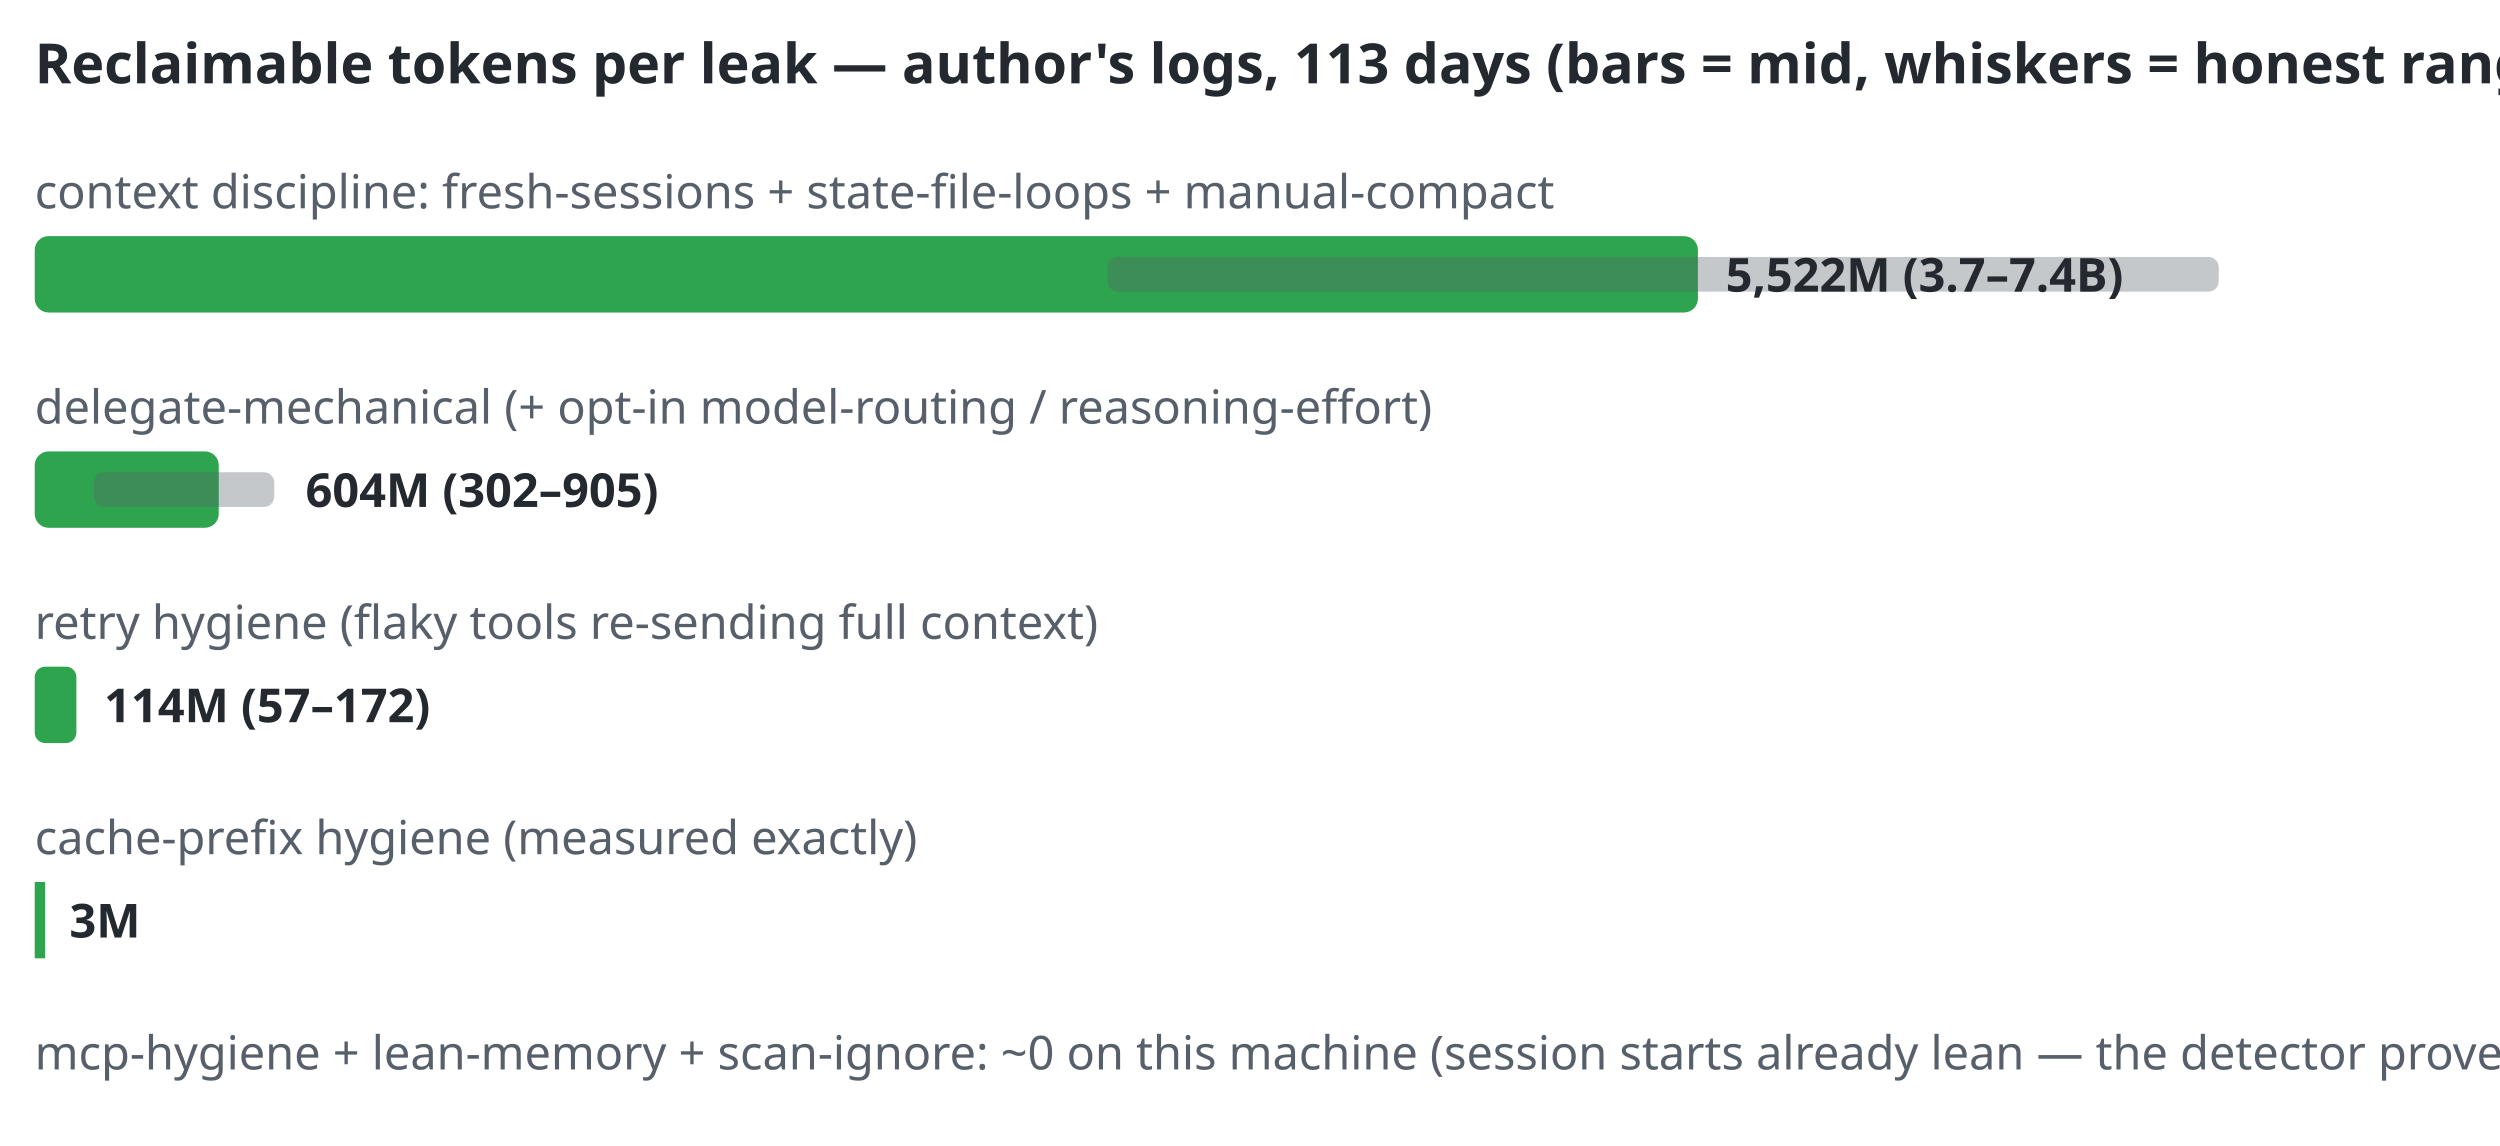
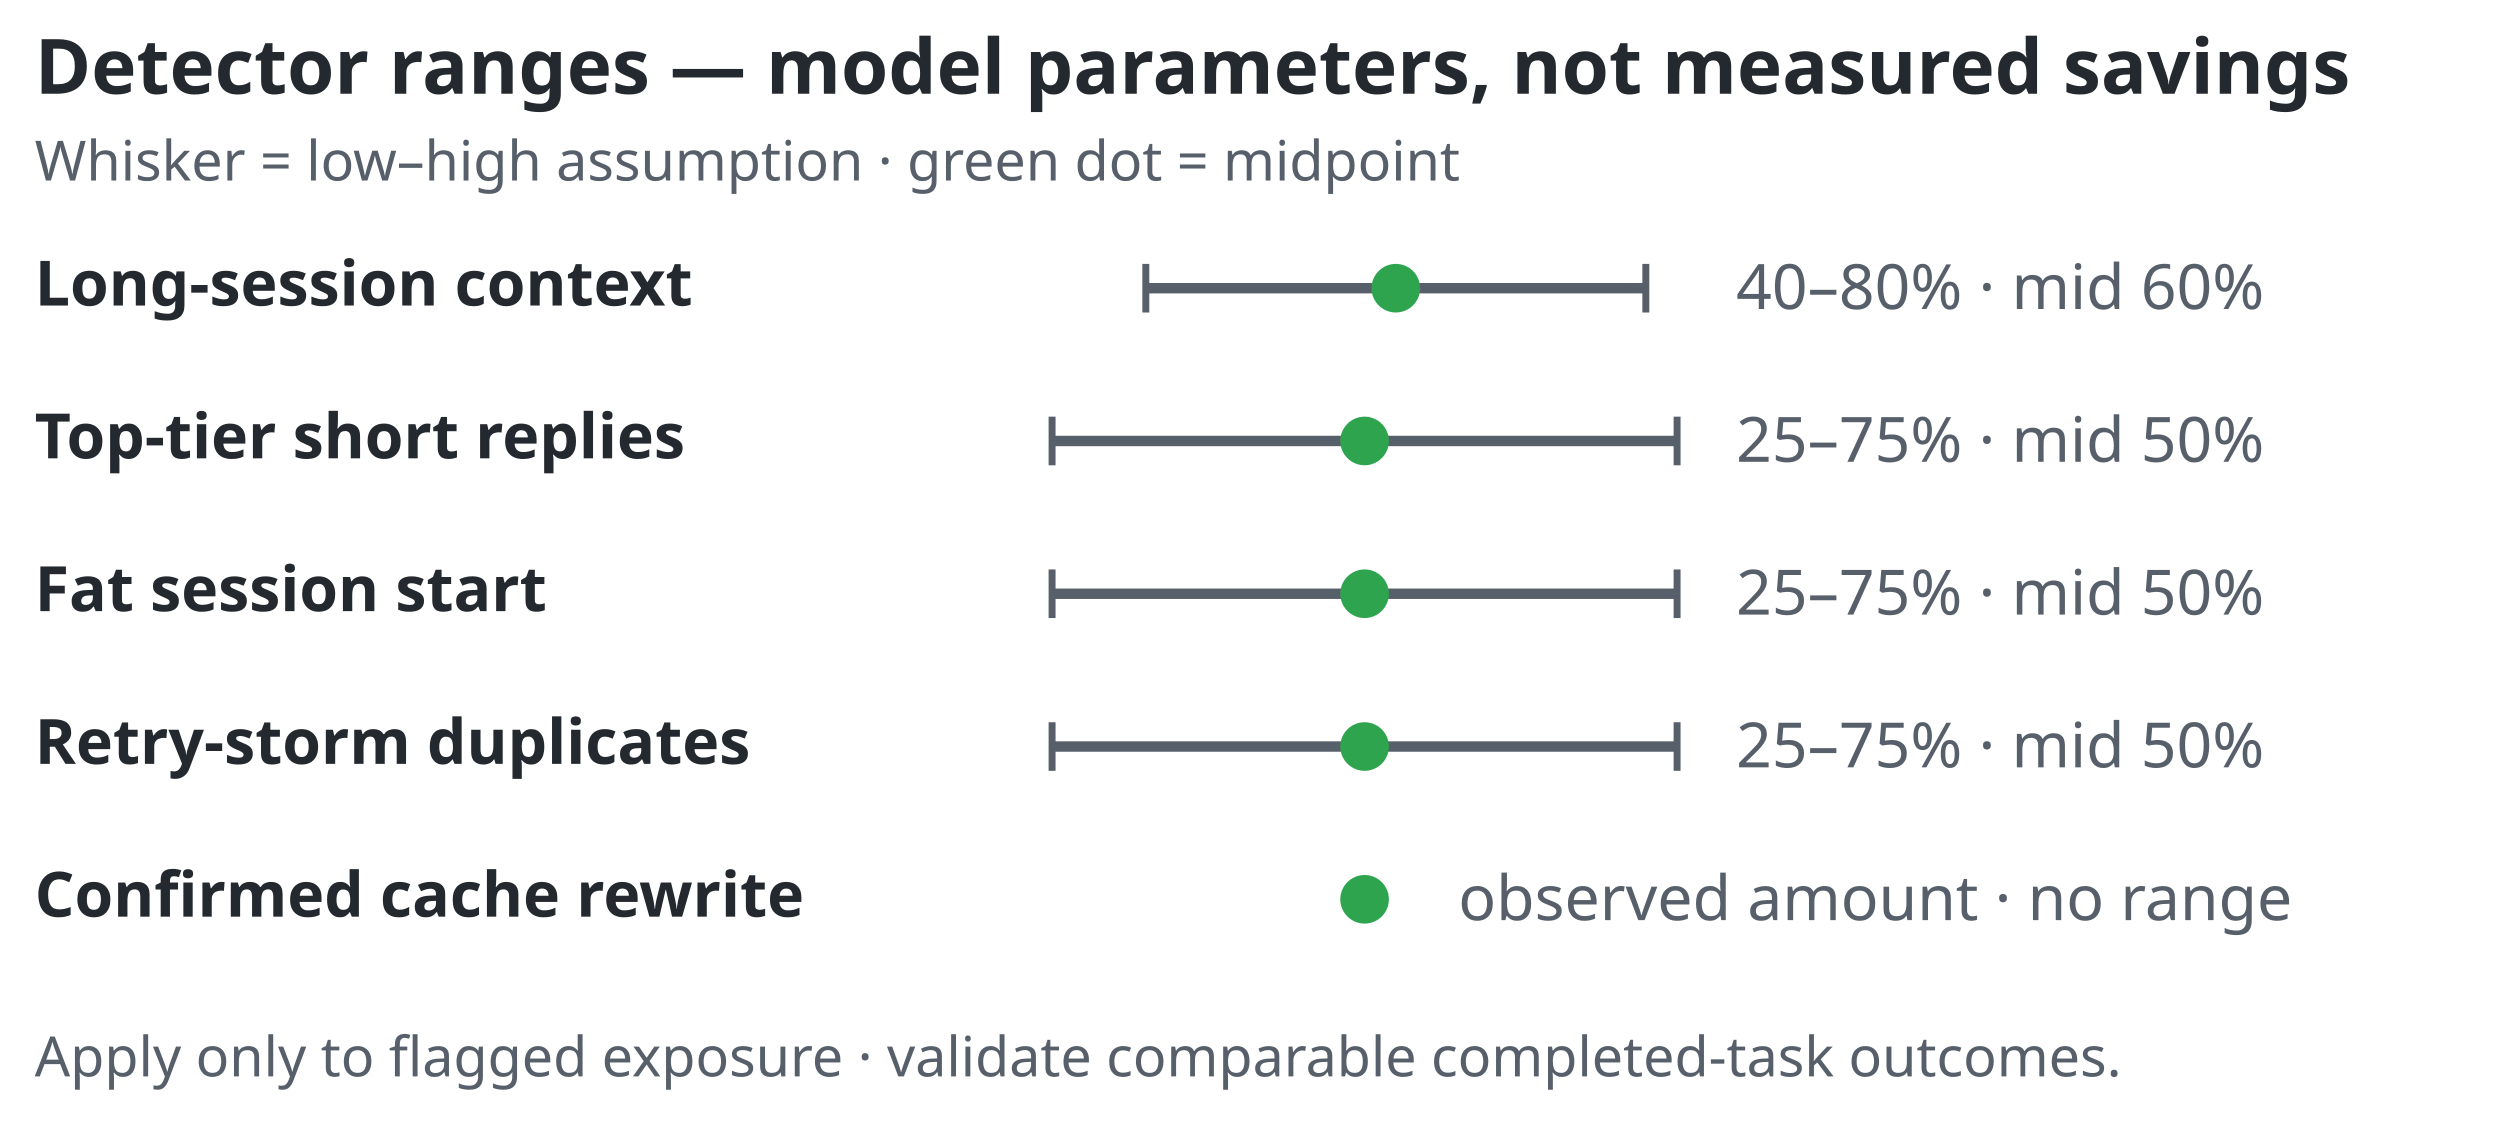
- <svg xmlns="http://www.w3.org/2000/svg" width="720" height="330" font-family="ui-sans-serif,system-ui,'Segoe UI',sans-serif" font-size="13.5">
+ <svg xmlns="http://www.w3.org/2000/svg" width="720" height="330" viewBox="0 0 720 330" font-family="ui-sans-serif,system-ui,'Segoe UI',sans-serif" font-size="18">
  <style>
    .t { fill: #57606a; } .v { fill: #24292f; font-weight: 600; } .h { fill: #24292f; font-weight: 600; }
-     .rng { fill: #57606a; opacity: 0.35; }
+     .rng { stroke: #57606a; stroke-width: 3; } .cap { stroke: #57606a; stroke-width: 2; }
    @media (prefers-color-scheme: dark) {
      .t { fill: #8b949e; } .v { fill: #e6edf3; } .h { fill: #e6edf3; }
-       .rng { fill: #8b949e; }
+       .rng, .cap { stroke: #8b949e; }
    }
  </style>
-   <text x="10" y="24" class="h" font-size="16">Reclaimable tokens per leak — author's logs, 113 days (bars = mid, whiskers = honest range)</text>
-   <text x="10" y="60" class="t">context discipline: fresh-sessions + state-file-loops + manual-compact</text>
-   <rect x="10" y="68" width="479" height="22" rx="4" fill="#2ea44f" />
-   <rect x="319" y="74" width="320" height="10" rx="3" class="rng" />
-   <text x="497" y="84" class="v">5,522M (3.7–7.4B)</text>
-   <text x="10" y="122" class="t">delegate-mechanical (+ opt-in model-routing / reasoning-effort)</text>
-   <rect x="10" y="130" width="53" height="22" rx="4" fill="#2ea44f" />
-   <rect x="27" y="136" width="52" height="10" rx="3" class="rng" />
-   <text x="88" y="146" class="v">604M (302–905)</text>
-   <text x="10" y="184" class="t">retry hygiene (flaky tools re-sending full context)</text>
-   <rect x="10" y="192" width="12" height="22" rx="3" fill="#2ea44f" />
-   <text x="30" y="208" class="v">114M (57–172)</text>
-   <text x="10" y="246" class="t">cache-prefix hygiene (measured exactly)</text>
-   <rect x="10" y="254" width="3" height="22" fill="#2ea44f" />
-   <text x="20" y="270" class="v">3M</text>
-   <text x="10" y="308" class="t">mcp-hygiene + lean-memory + scan-ignore: ~0 on this machine (session starts already lean — the detector proves absence too). tool-output-budget: not separable from logs, applied as a rule.</text>
+   <text x="10" y="27" class="h" font-size="22">Detector ranges — model parameters, not measured savings</text>
+   <text x="10" y="52" class="t" font-size="16">Whisker = low–high assumption · green dot = midpoint</text>
+   <text x="10" y="88" class="v">Long-session context</text>
+   <line x1="330" y1="83" x2="474" y2="83" class="rng" />
+   <line x1="330" y1="76" x2="330" y2="90" class="cap" />
+   <line x1="474" y1="76" x2="474" y2="90" class="cap" />
+   <circle cx="402" cy="83" r="7" fill="#2ea44f" />
+   <text x="500" y="89" class="t">40–80% · mid 60%</text>
+   <text x="10" y="132" class="v">Top-tier short replies</text>
+   <line x1="303" y1="127" x2="483" y2="127" class="rng" />
+   <line x1="303" y1="120" x2="303" y2="134" class="cap" />
+   <line x1="483" y1="120" x2="483" y2="134" class="cap" />
+   <circle cx="393" cy="127" r="7" fill="#2ea44f" />
+   <text x="500" y="133" class="t">25–75% · mid 50%</text>
+   <text x="10" y="176" class="v">Fat session start</text>
+   <line x1="303" y1="171" x2="483" y2="171" class="rng" />
+   <line x1="303" y1="164" x2="303" y2="178" class="cap" />
+   <line x1="483" y1="164" x2="483" y2="178" class="cap" />
+   <circle cx="393" cy="171" r="7" fill="#2ea44f" />
+   <text x="500" y="177" class="t">25–75% · mid 50%</text>
+   <text x="10" y="220" class="v">Retry-storm duplicates</text>
+   <line x1="303" y1="215" x2="483" y2="215" class="rng" />
+   <line x1="303" y1="208" x2="303" y2="222" class="cap" />
+   <line x1="483" y1="208" x2="483" y2="222" class="cap" />
+   <circle cx="393" cy="215" r="7" fill="#2ea44f" />
+   <text x="500" y="221" class="t">25–75% · mid 50%</text>
+   <text x="10" y="264" class="v">Confirmed cache rewrite</text>
+   <circle cx="393" cy="259" r="7" fill="#2ea44f" />
+   <text x="420" y="265" class="t">observed amount · no range</text>
+   <text x="10" y="310" class="t" font-size="16">Apply only to flagged exposure · validate comparable completed-task outcomes.</text>
</svg>
